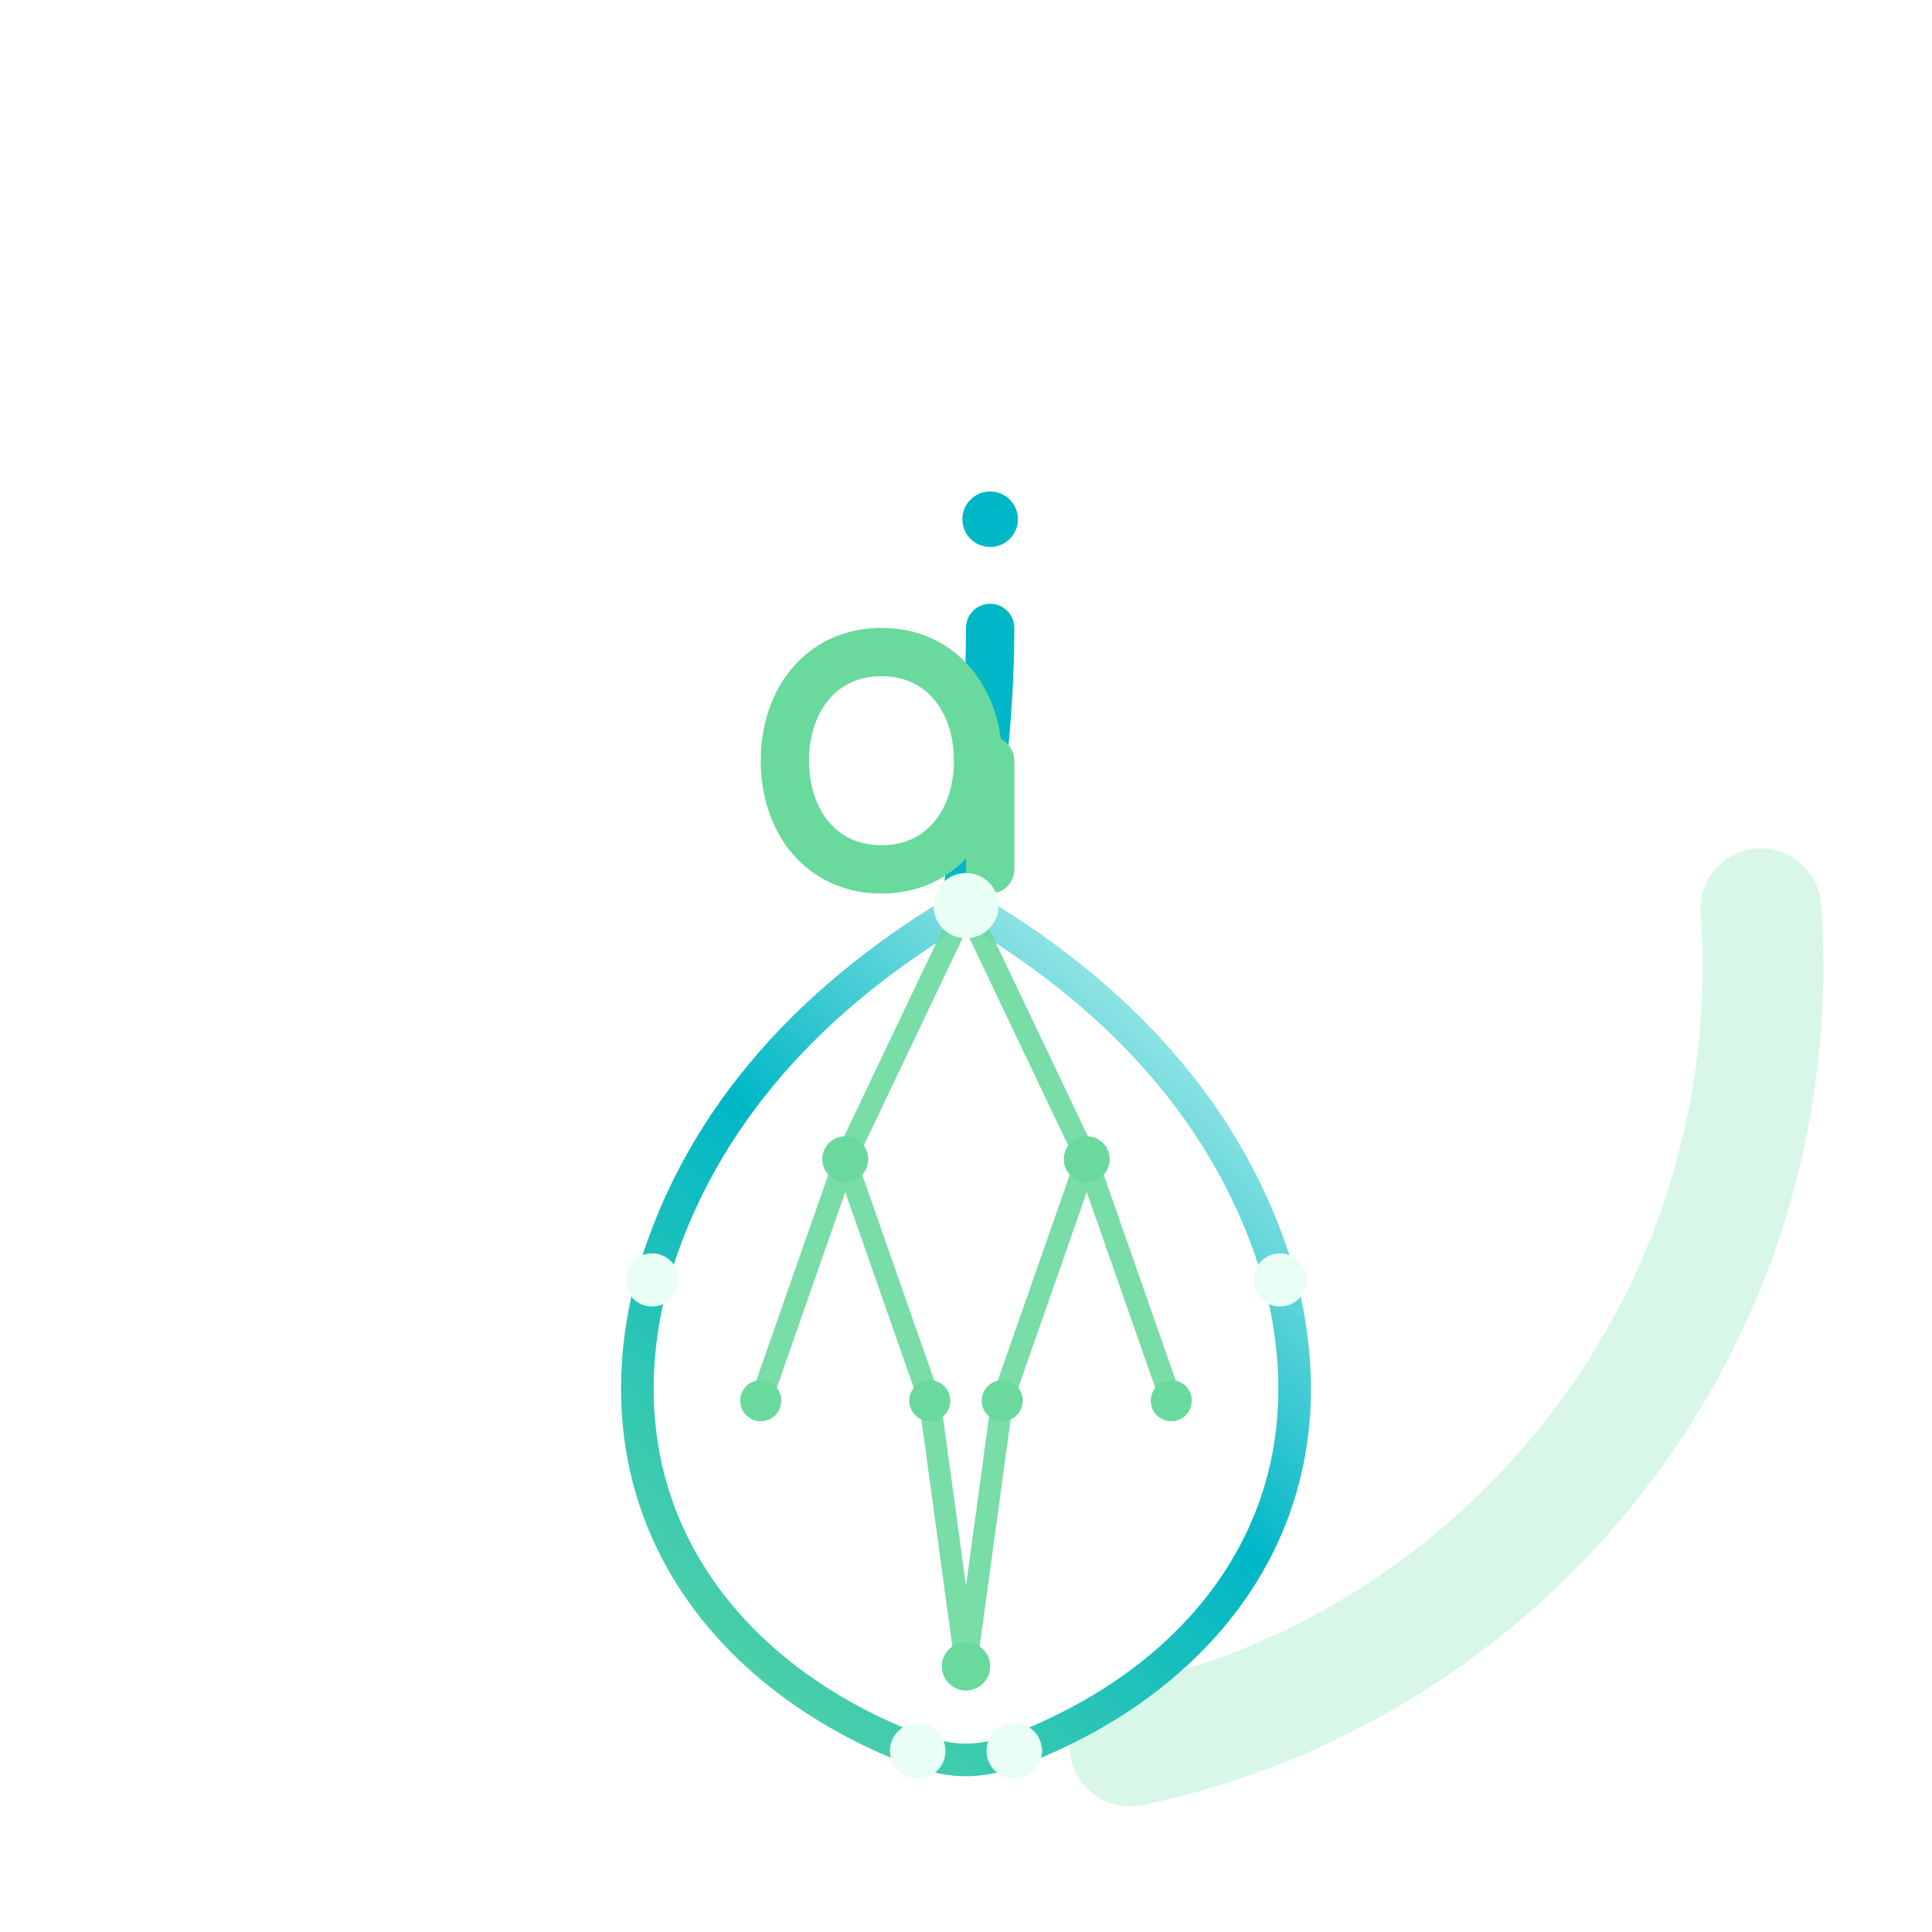
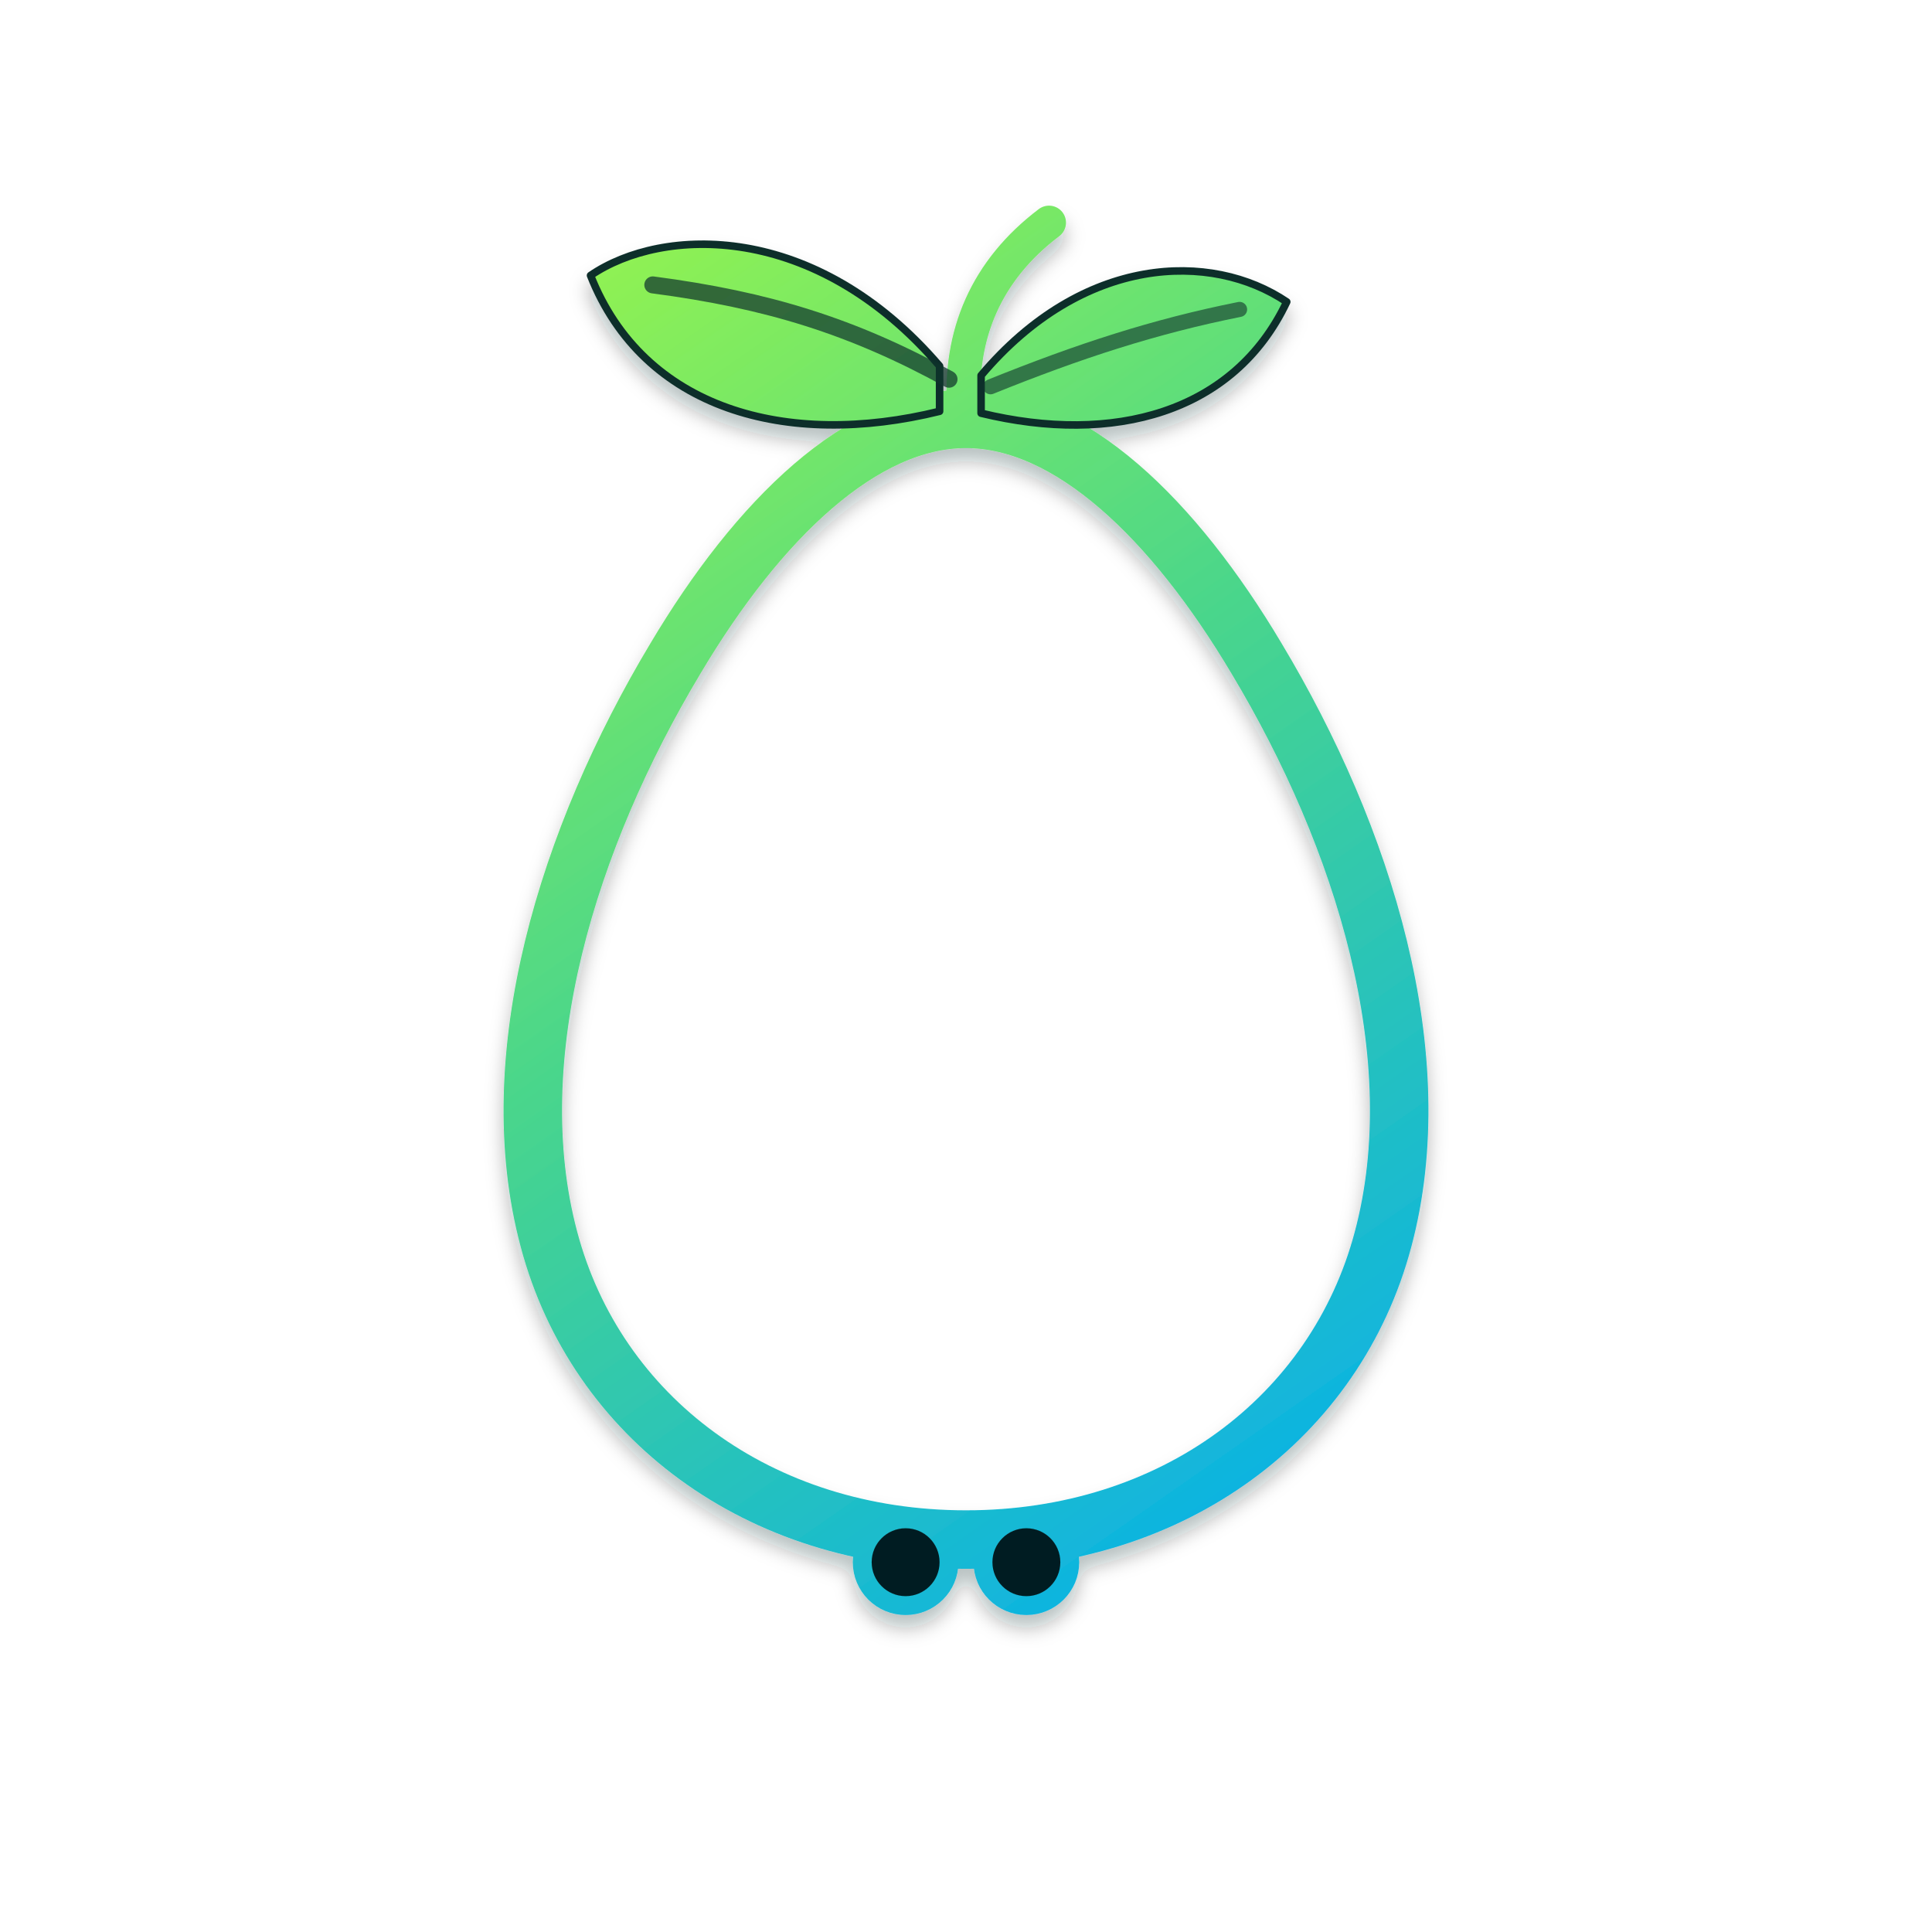
- <svg xmlns="http://www.w3.org/2000/svg" width="160" height="160" viewBox="0 0 160 160" fill="none">
-   <style>
-     .ring { transform-origin: 80px 80px; animation: spin 1.4s linear infinite; }
-     .canvas { transform-origin: 80px 92px; animation: pulse 1.4s ease-in-out infinite; }
-     @keyframes spin { to { transform: rotate(360deg); } }
-     @keyframes pulse { 0%,100% { transform: scale(.96); opacity:.82; } 50% { transform: scale(1.04); opacity:1; } }
-   </style>
-   <circle class="ring" cx="80" cy="80" r="66" stroke="#D8F7E8" stroke-width="10" stroke-linecap="round" stroke-dasharray="90 320" />
-   <g class="canvas">
-     <circle cx="82" cy="43" r="2.3" fill="#00B7C7" />
-     <path d="M82 52C82 60 81 66 80 75" stroke="#00B7C7" stroke-width="4" stroke-linecap="round" />
-     <path d="M73 72C68 72 65 68 65 63C65 58 68 54 73 54C78 54 81 58 81 63C81 68 78 72 73 72Z" stroke="#69D99D" stroke-width="4" stroke-linecap="round" stroke-linejoin="round" />
-     <path d="M82 63V72" stroke="#69D99D" stroke-width="4" stroke-linecap="round" />
-     <g stroke="url(#flow)" stroke-width="2.7" stroke-linecap="round" stroke-linejoin="round">
-       <path d="M80 75C68 82 58 92 54 106" />
-       <path d="M80 75C92 82 102 92 106 106" />
-       <path d="M54 106C49 125 60 139 76 145" />
-       <path d="M106 106C111 125 100 139 84 145" />
-       <path d="M76 145C79 146 81 146 84 145" />
-     </g>
-     <g stroke="#69D99D" stroke-width="1.8" stroke-linecap="round" stroke-linejoin="round" opacity=".9">
-       <path d="M80 75L70 96" />
-       <path d="M80 75L90 96" />
-       <path d="M70 96L63 116" />
-       <path d="M70 96L77 116" />
-       <path d="M90 96L83 116" />
-       <path d="M90 96L97 116" />
-       <path d="M77 116L80 138" />
-       <path d="M83 116L80 138" />
-     </g>
-     <g fill="#E9FFF5">
-       <circle cx="80" cy="75" r="2.7" />
-       <circle cx="54" cy="106" r="2.2" />
-       <circle cx="106" cy="106" r="2.2" />
-       <circle cx="76" cy="145" r="2.3" />
-       <circle cx="84" cy="145" r="2.3" />
-     </g>
-     <g fill="#69D99D">
-       <circle cx="70" cy="96" r="1.9" />
-       <circle cx="90" cy="96" r="1.9" />
-       <circle cx="63" cy="116" r="1.7" />
-       <circle cx="77" cy="116" r="1.7" />
-       <circle cx="83" cy="116" r="1.7" />
-       <circle cx="97" cy="116" r="1.7" />
-       <circle cx="80" cy="138" r="2" />
+ <svg xmlns="http://www.w3.org/2000/svg" width="1024" height="1024" viewBox="0 0 1024 1024" fill="none">
+   <defs>
+     <linearGradient id="annonaiGradient" x1="278" y1="142" x2="746" y2="812" gradientUnits="userSpaceOnUse">
+       <stop offset="0" stop-color="#94F34F" />
+       <stop offset="0.45" stop-color="#48D58D" />
+       <stop offset="1" stop-color="#04AEEF" />
+     </linearGradient>
+     <filter id="softShadow" x="180" y="80" width="664" height="810" filterUnits="userSpaceOnUse" color-interpolation-filters="sRGB">
+       <feDropShadow dx="0" dy="7" stdDeviation="5" flood-color="#021C1F" flood-opacity="0.28" />
+     </filter>
+   </defs>
+   <g filter="url(#softShadow)">
+     <path d="M512 222C567 222 622 275 666 349C723 444 759 560 733 657C708 751 622 816 512 816C402 816 316 751 291 657C265 560 301 444 358 349C402 275 457 222 512 222Z" stroke="url(#annonaiGradient)" stroke-width="31" stroke-linecap="round" stroke-linejoin="round">
+       <animate attributeName="stroke-dasharray" values="0 1650;900 750;1650 0" dur="2.4s" repeatCount="indefinite" />
+       <animate attributeName="stroke-dashoffset" values="0;-190;-420" dur="2.4s" repeatCount="indefinite" />
+     </path>
+     <path d="M511 218C508 177 523 143 556 118" stroke="url(#annonaiGradient)" stroke-width="18" stroke-linecap="round" />
+     <path d="M498 194C432 117 351 120 313 146C341 217 417 238 498 218Z" fill="url(#annonaiGradient)" stroke="#0E2E2A" stroke-width="4" stroke-linejoin="round" />
+     <path d="M520 199C574 135 642 133 682 160C654 219 590 236 520 219Z" fill="url(#annonaiGradient)" stroke="#0E2E2A" stroke-width="4" stroke-linejoin="round" />
+     <path d="M503 201C452 173 407 159 346 151" stroke="#10352D" stroke-width="9" stroke-linecap="round" opacity="0.72" />
+     <path d="M525 205C572 186 612 173 657 164" stroke="#10352D" stroke-width="8" stroke-linecap="round" opacity="0.62" />
+     <g fill="#061E22" stroke="url(#annonaiGradient)" stroke-width="10">
+       <circle cx="480" cy="828" r="23" />
+       <circle cx="544" cy="828" r="23" />
    </g>
  </g>
-   <defs>
-     <linearGradient id="flow" x1="49" y1="146" x2="111" y2="75" gradientUnits="userSpaceOnUse">
-       <stop stop-color="#69D99D" />
-       <stop offset=".52" stop-color="#00B7C7" />
-       <stop offset="1" stop-color="#E9FFF5" />
-     </linearGradient>
-   </defs>
</svg>
